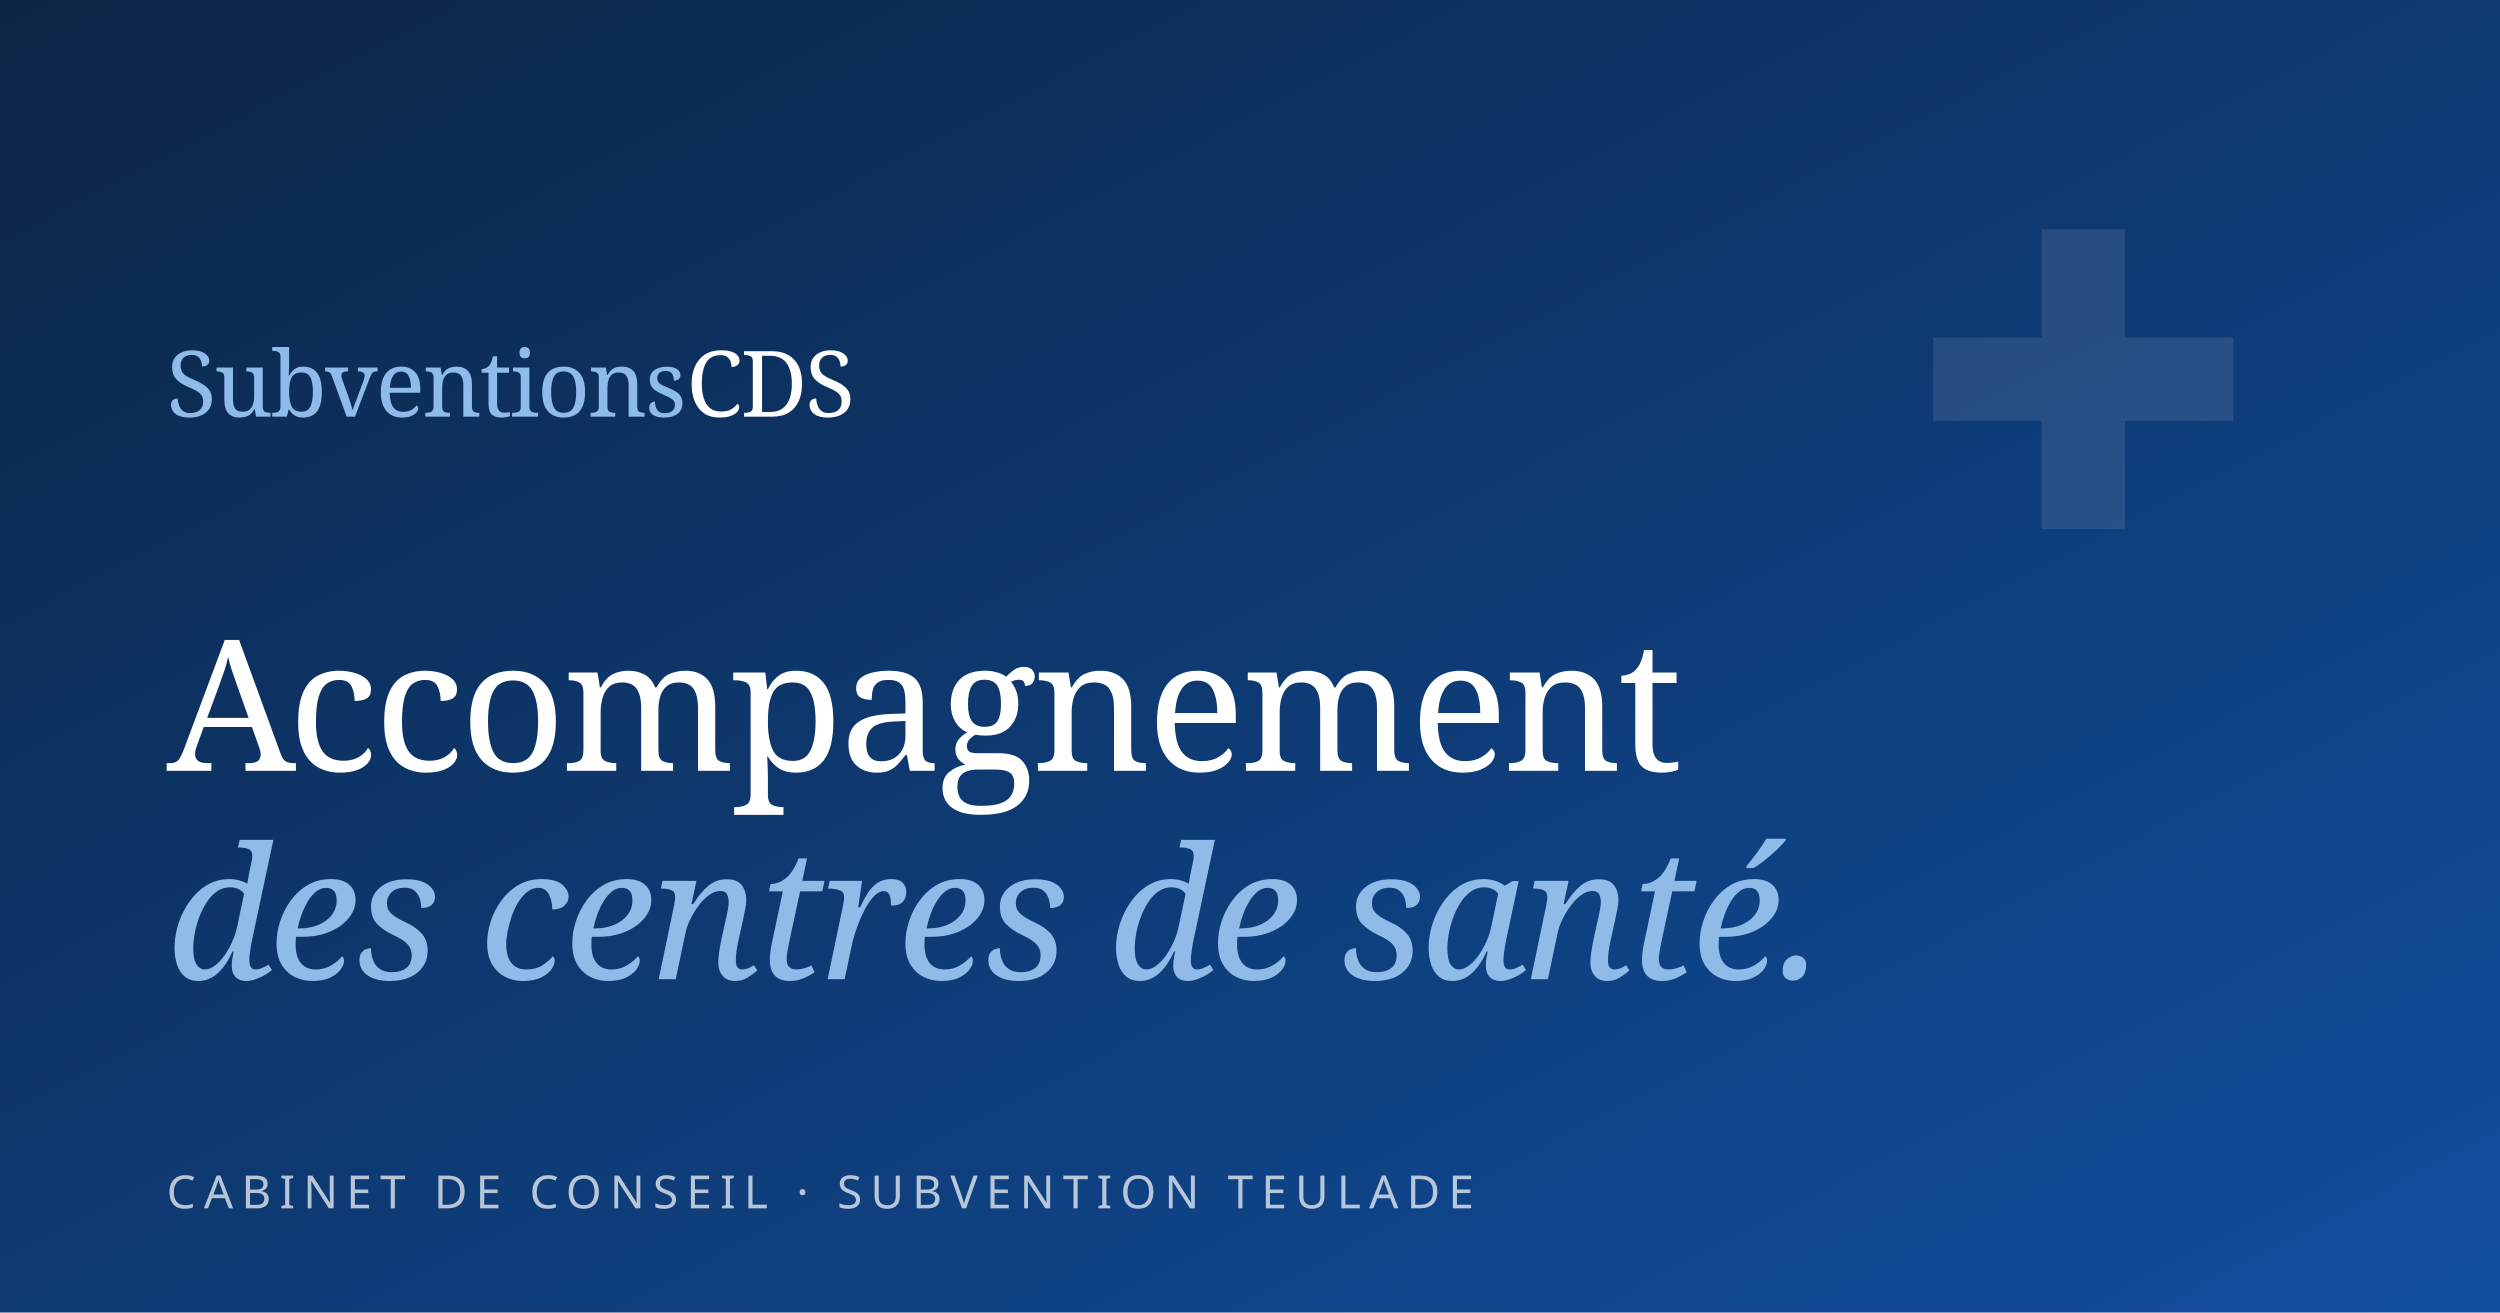
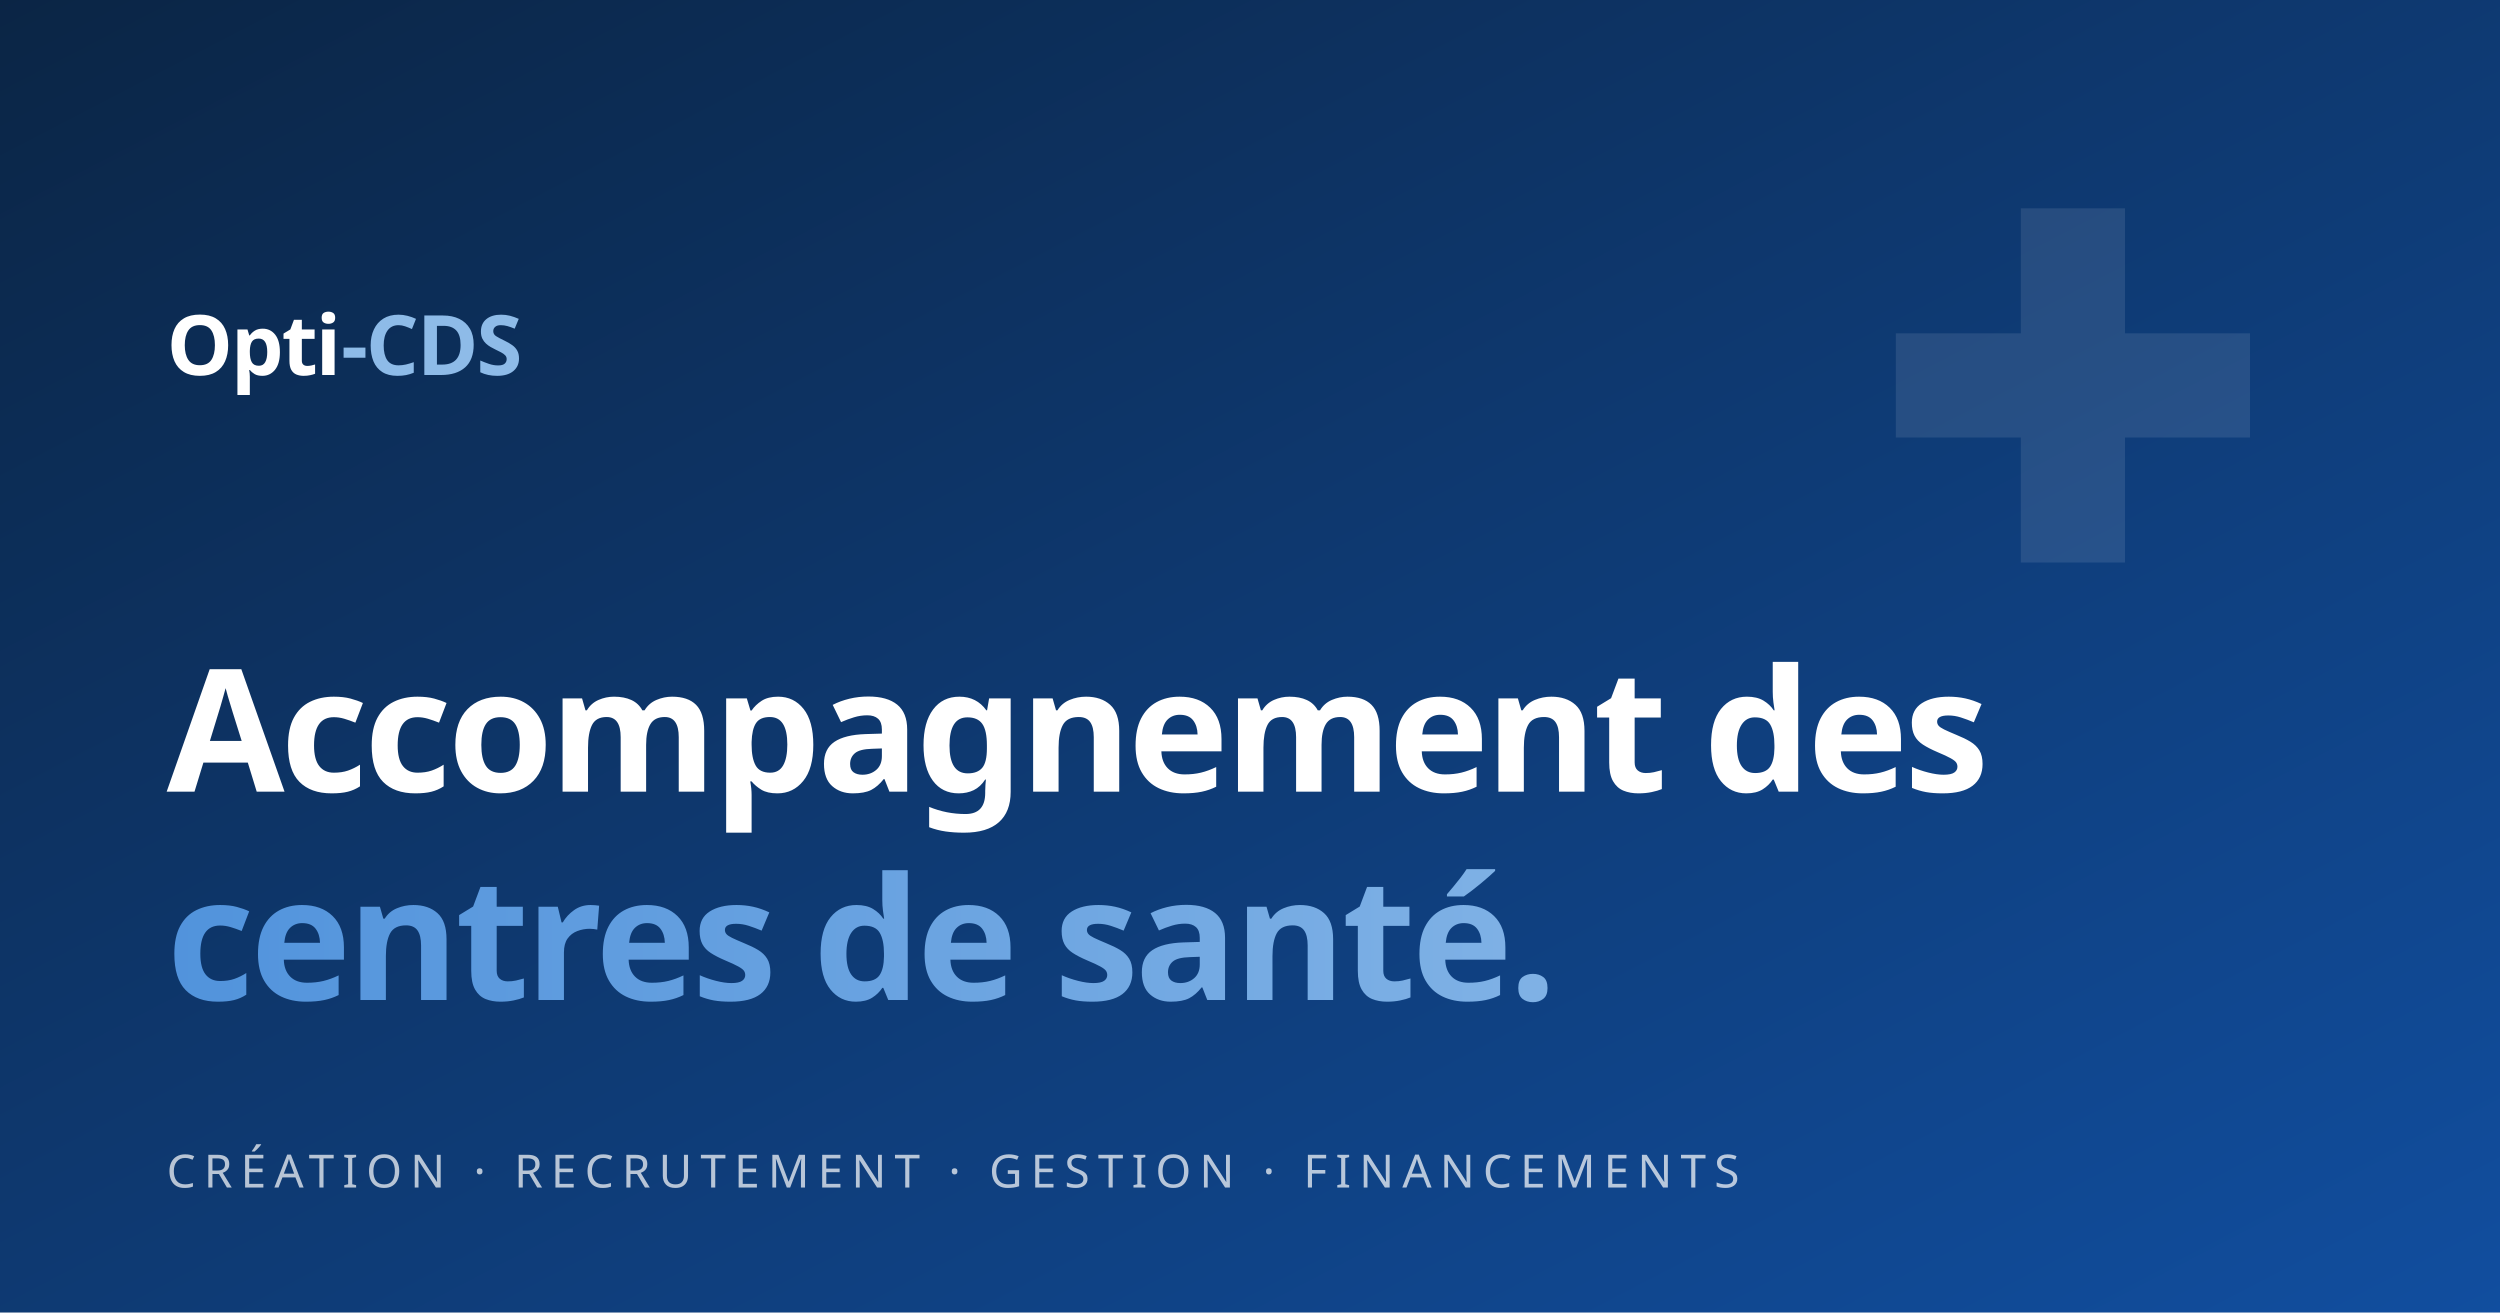
<svg xmlns="http://www.w3.org/2000/svg" viewBox="0 0 1200 630">
  <defs>
-     <linearGradient id="g" x1="0" y1="0" x2="1" y2="1">
+     <linearGradient id="bg" x1="0" y1="0" x2="1" y2="1">
      <stop offset="0" stop-color="#0B2545" />
      <stop offset="1" stop-color="#114E9F" />
    </linearGradient>
+     <linearGradient id="accent" x1="0" y1="0" x2="1" y2="0">
+       <stop offset="0" stop-color="#5193DC" />
+       <stop offset="1" stop-color="#8EBBE8" />
+     </linearGradient>
  </defs>
-   <rect width="1200" height="630" fill="url(#g)" />
+   <rect width="1200" height="630" fill="url(#bg)" />
  <g opacity="0.10" fill="#fff">
-     <path d="M980 110h40v52h52v40h-52v52h-40v-52h-52v-40h52z" />
+     <path d="M970 100h50v60h60v50h-60v60h-50v-60h-60v-50h60z" />
  </g>
-   <g fill="#fff">
-     <text x="80" y="200" font-family="Georgia, serif" font-size="44" font-weight="400" letter-spacing="-1" fill="#8EBBE8">Subventions<tspan fill="#fff">CDS</tspan>
+   <g>
+     <text x="80" y="180" font-family="ui-sans-serif, system-ui, sans-serif" font-size="40" font-weight="700" letter-spacing="-1" fill="#fff">Opti<tspan fill="#8EBBE8">-CDS</tspan>
    </text>
-     <text x="80" y="370" font-family="Georgia, serif" font-size="88" font-weight="300" letter-spacing="-2">
-       <tspan x="80" dy="0">Accompagnement</tspan>
-       <tspan x="80" dy="100" font-style="italic" fill="#8EBBE8">des centres de santé.</tspan>
+     <text x="80" y="380" font-family="ui-sans-serif, system-ui, sans-serif" font-size="82" font-weight="700" letter-spacing="-2" fill="#fff">
+       <tspan x="80" dy="0">Accompagnement des</tspan>
+       <tspan x="80" dy="100" fill="url(#accent)">centres de santé.</tspan>
    </text>
-     <text x="80" y="580" font-family="ui-sans-serif, system-ui, sans-serif" font-size="22" letter-spacing="0.18em" opacity="0.7">CABINET DE CONSEIL · SUBVENTION TEULADE</text>
+     <text x="80" y="570" font-family="ui-sans-serif, system-ui, sans-serif" font-size="22" letter-spacing="0.18em" fill="#fff" opacity="0.7">CRÉATION · RECRUTEMENT · GESTION · FINANCEMENTS</text>
  </g>
</svg>
